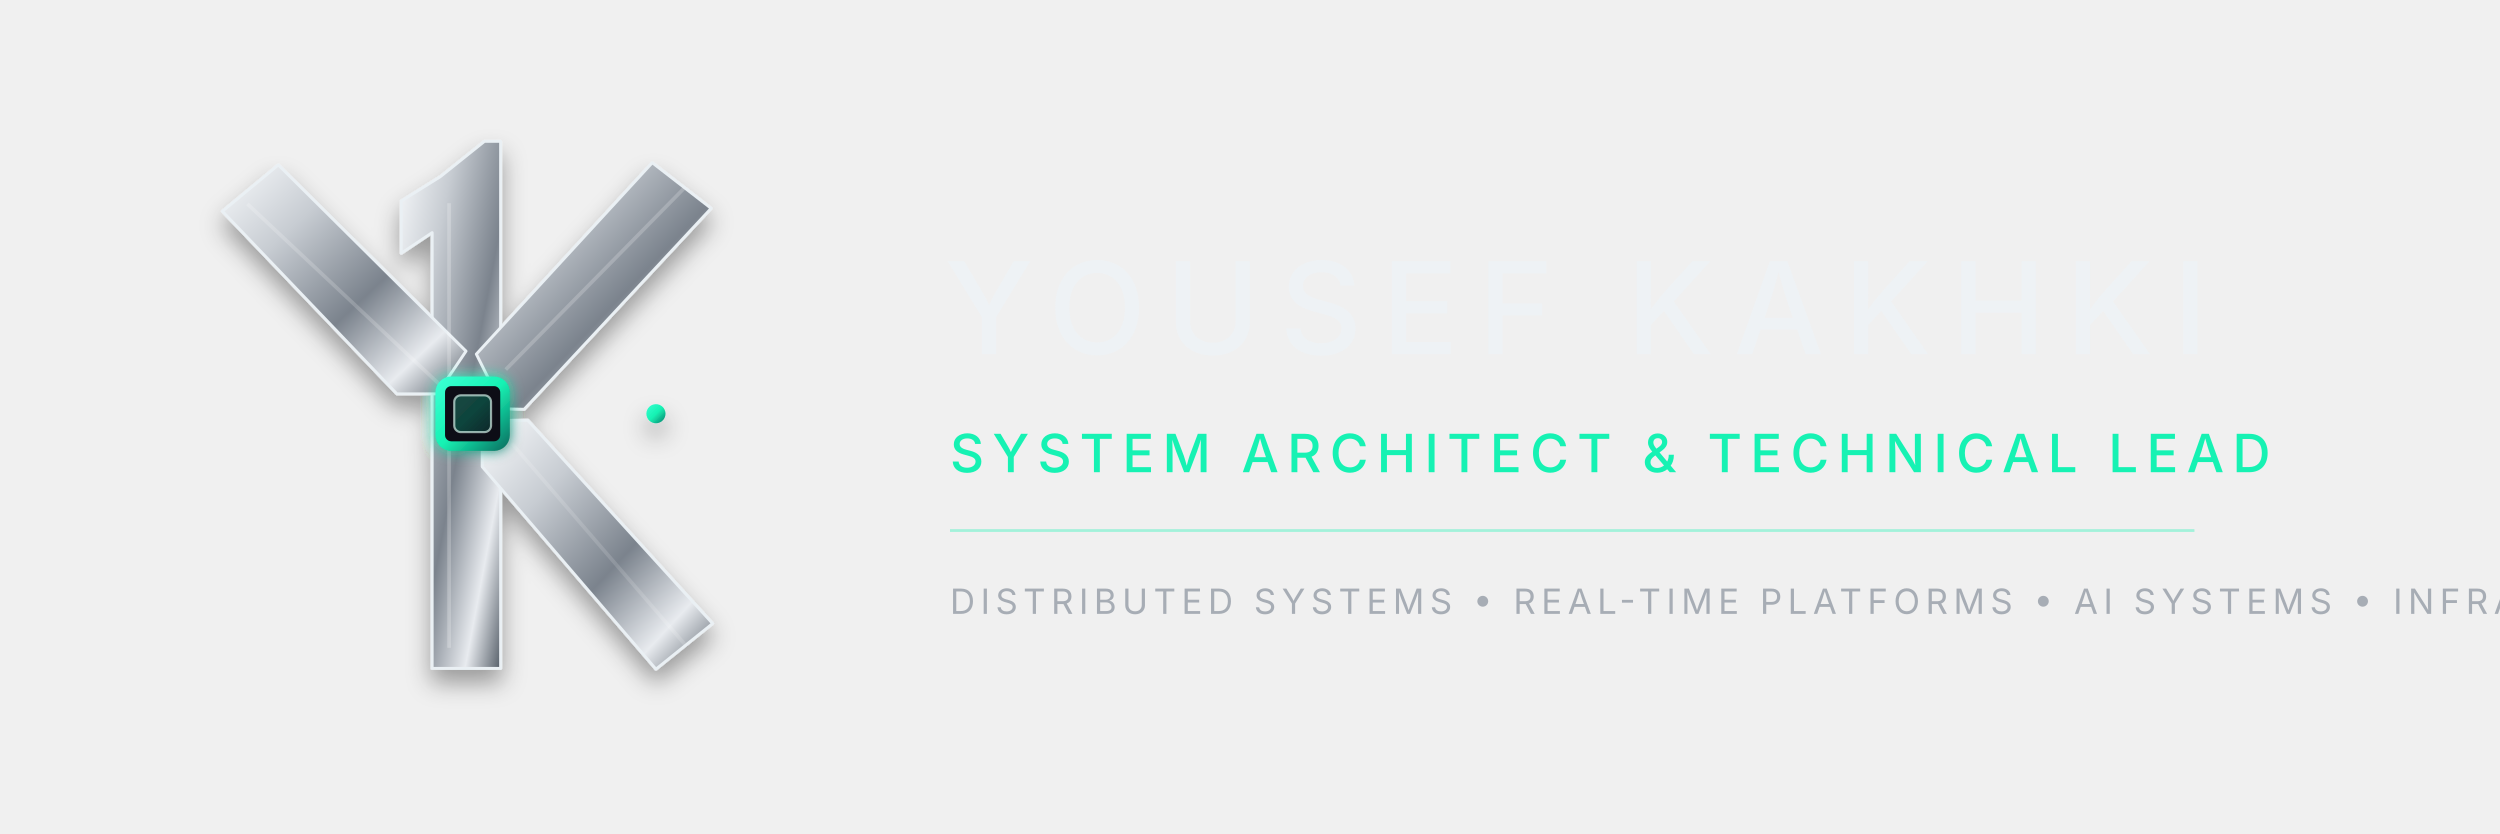
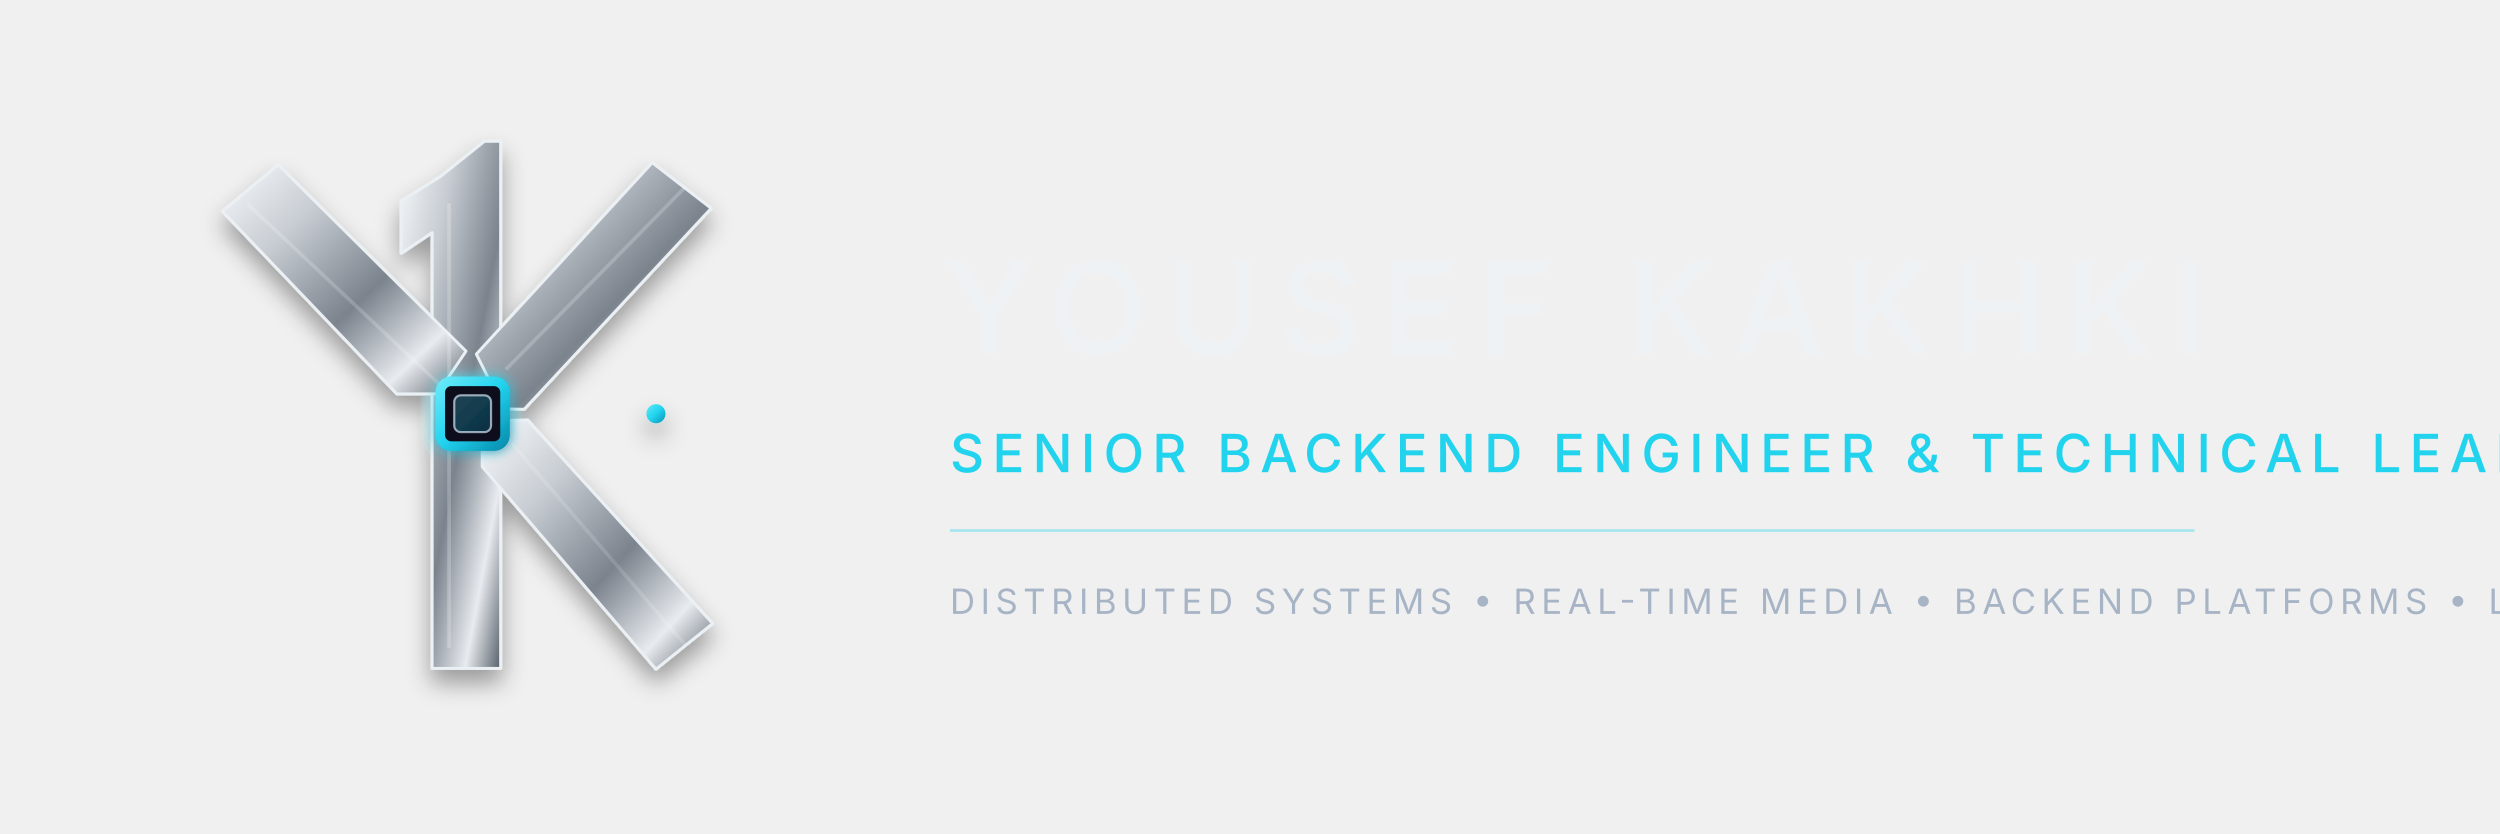
<svg xmlns="http://www.w3.org/2000/svg" width="1800" height="600" viewBox="0 0 1800 600">
  <defs>
    <linearGradient id="metal" x1="0" y1="0" x2="1" y2="1">
      <stop offset="0%" stop-color="#F8FAFC" />
      <stop offset="28%" stop-color="#C7CCD2" />
      <stop offset="58%" stop-color="#7B838D" />
      <stop offset="82%" stop-color="#E8EBEF" />
      <stop offset="100%" stop-color="#555E68" />
    </linearGradient>
    <linearGradient id="tealGrad" x1="0" y1="0" x2="1" y2="1">
-       <stop offset="0%" stop-color="#38FFD1" />
-       <stop offset="50%" stop-color="#16F2B3" />
-       <stop offset="100%" stop-color="#0A7B68" />
+       <stop offset="0%" stop-color="#67E8F9" />
+       <stop offset="50%" stop-color="#22D3EE" />
+       <stop offset="100%" stop-color="#0891B2" />
    </linearGradient>
    <filter id="softShadow" x="-30%" y="-30%" width="160%" height="160%">
      <feGaussianBlur in="SourceAlpha" stdDeviation="16" result="shadowBlur" />
      <feOffset in="shadowBlur" dx="0" dy="18" result="shadowOffset" />
      <feColorMatrix in="shadowOffset" type="matrix" values="0 0 0 0 0  0 0 0 0 0  0 0 0 0 0  0 0 0 0.36 0" result="shadow" />
      <feMerge>
        <feMergeNode in="shadow" />
        <feMergeNode in="SourceGraphic" />
      </feMerge>
    </filter>
    <filter id="nodeGlow" x="-80%" y="-80%" width="260%" height="260%">
      <feGaussianBlur stdDeviation="9" result="blur" />
      <feMerge>
        <feMergeNode in="blur" />
        <feMergeNode in="SourceGraphic" />
      </feMerge>
    </filter>
  </defs>
  <g transform="translate(70 35) scale(0.53)">
    <g filter="url(#softShadow)">
      <path d="M466 174 L526 126 L548 126 L548 842 L455 842 L455 250 L413 278 L413 207 Z" fill="url(#metal)" stroke="#EAF0F4" stroke-width="4" stroke-linejoin="round" />
      <path d="M462 469 L407 469 L170 221 L246 158 L501 411 Z" fill="url(#metal)" stroke="#EAF0F4" stroke-width="4" stroke-linejoin="round" />
      <path d="M515 415 L754 155 L834 217 L580 490 L535 489 L535 455 Z" fill="url(#metal)" stroke="#EAF0F4" stroke-width="4" stroke-linejoin="round" />
      <path d="M542 505 L585 505 L836 781 L759 843 L523 568 L523 532 Z" fill="url(#metal)" stroke="#EAF0F4" stroke-width="4" stroke-linejoin="round" />
      <path d="M478 210 L478 814" stroke="#FFFFFF" stroke-opacity="0.23" stroke-width="5" />
      <path d="M204 211 L468 459" stroke="#FFFFFF" stroke-opacity="0.18" stroke-width="5" />
      <path d="M555 436 L797 190" stroke="#FFFFFF" stroke-opacity="0.20" stroke-width="5" />
      <path d="M563 536 L798 809" stroke="#FFFFFF" stroke-opacity="0.14" stroke-width="5" />
-       <rect x="466" y="452" width="88" height="88" rx="15" fill="#071018" stroke="url(#tealGrad)" stroke-width="13" filter="url(#nodeGlow)" />
-       <rect x="485" y="471" width="50" height="50" rx="9" fill="url(#tealGrad)" fill-opacity="0.24" stroke="#DDFCF3" stroke-opacity="0.65" stroke-width="3" />
+       <rect x="466" y="452" width="88" height="88" rx="15" fill="#08111F" stroke="url(#tealGrad)" stroke-width="13" filter="url(#nodeGlow)" />
+       <rect x="485" y="471" width="50" height="50" rx="9" fill="url(#tealGrad)" fill-opacity="0.24" stroke="#E0F2FE" stroke-opacity="0.65" stroke-width="3" />
      <path d="M554 496 H741" stroke="url(#tealGrad)" stroke-width="7" stroke-linecap="round" />
      <circle cx="759" cy="496" r="13" fill="url(#tealGrad)" />
    </g>
  </g>
  <text x="680" y="255" fill="#EEF2F5" font-family="Sora, Manrope, Inter, Arial, sans-serif" font-size="92" font-weight="500" letter-spacing="14">YOUSEF KAKHKI</text>
-   <text x="684" y="340" fill="#16F2B3" font-family="Sora, Manrope, Inter, Arial, sans-serif" font-size="38" font-weight="500" letter-spacing="6">SYSTEM ARCHITECT &amp; TECHNICAL LEAD</text>
-   <line x1="684" y1="382" x2="1580" y2="382" stroke="#16F2B3" stroke-opacity="0.35" stroke-width="2" />
-   <text x="684" y="442" fill="#A7ADB5" font-family="Inter, Arial, sans-serif" font-size="25" letter-spacing="4">DISTRIBUTED SYSTEMS • REAL-TIME PLATFORMS • AI SYSTEMS • INFRASTRUCTURE</text>
+   <text x="684" y="340" fill="#22D3EE" font-family="Manrope, Inter, Arial, sans-serif" font-size="38" font-weight="500" letter-spacing="6">SENIOR BACKEND ENGINEER &amp; TECHNICAL LEAD</text>
+   <line x1="684" y1="382" x2="1580" y2="382" stroke="#22D3EE" stroke-opacity="0.35" stroke-width="2" />
+   <text x="684" y="442" fill="#A7B4C5" font-family="Inter, Arial, sans-serif" font-size="25" letter-spacing="4">DISTRIBUTED SYSTEMS • REAL-TIME MEDIA • BACKEND PLATFORMS • LINUX</text>
</svg>
